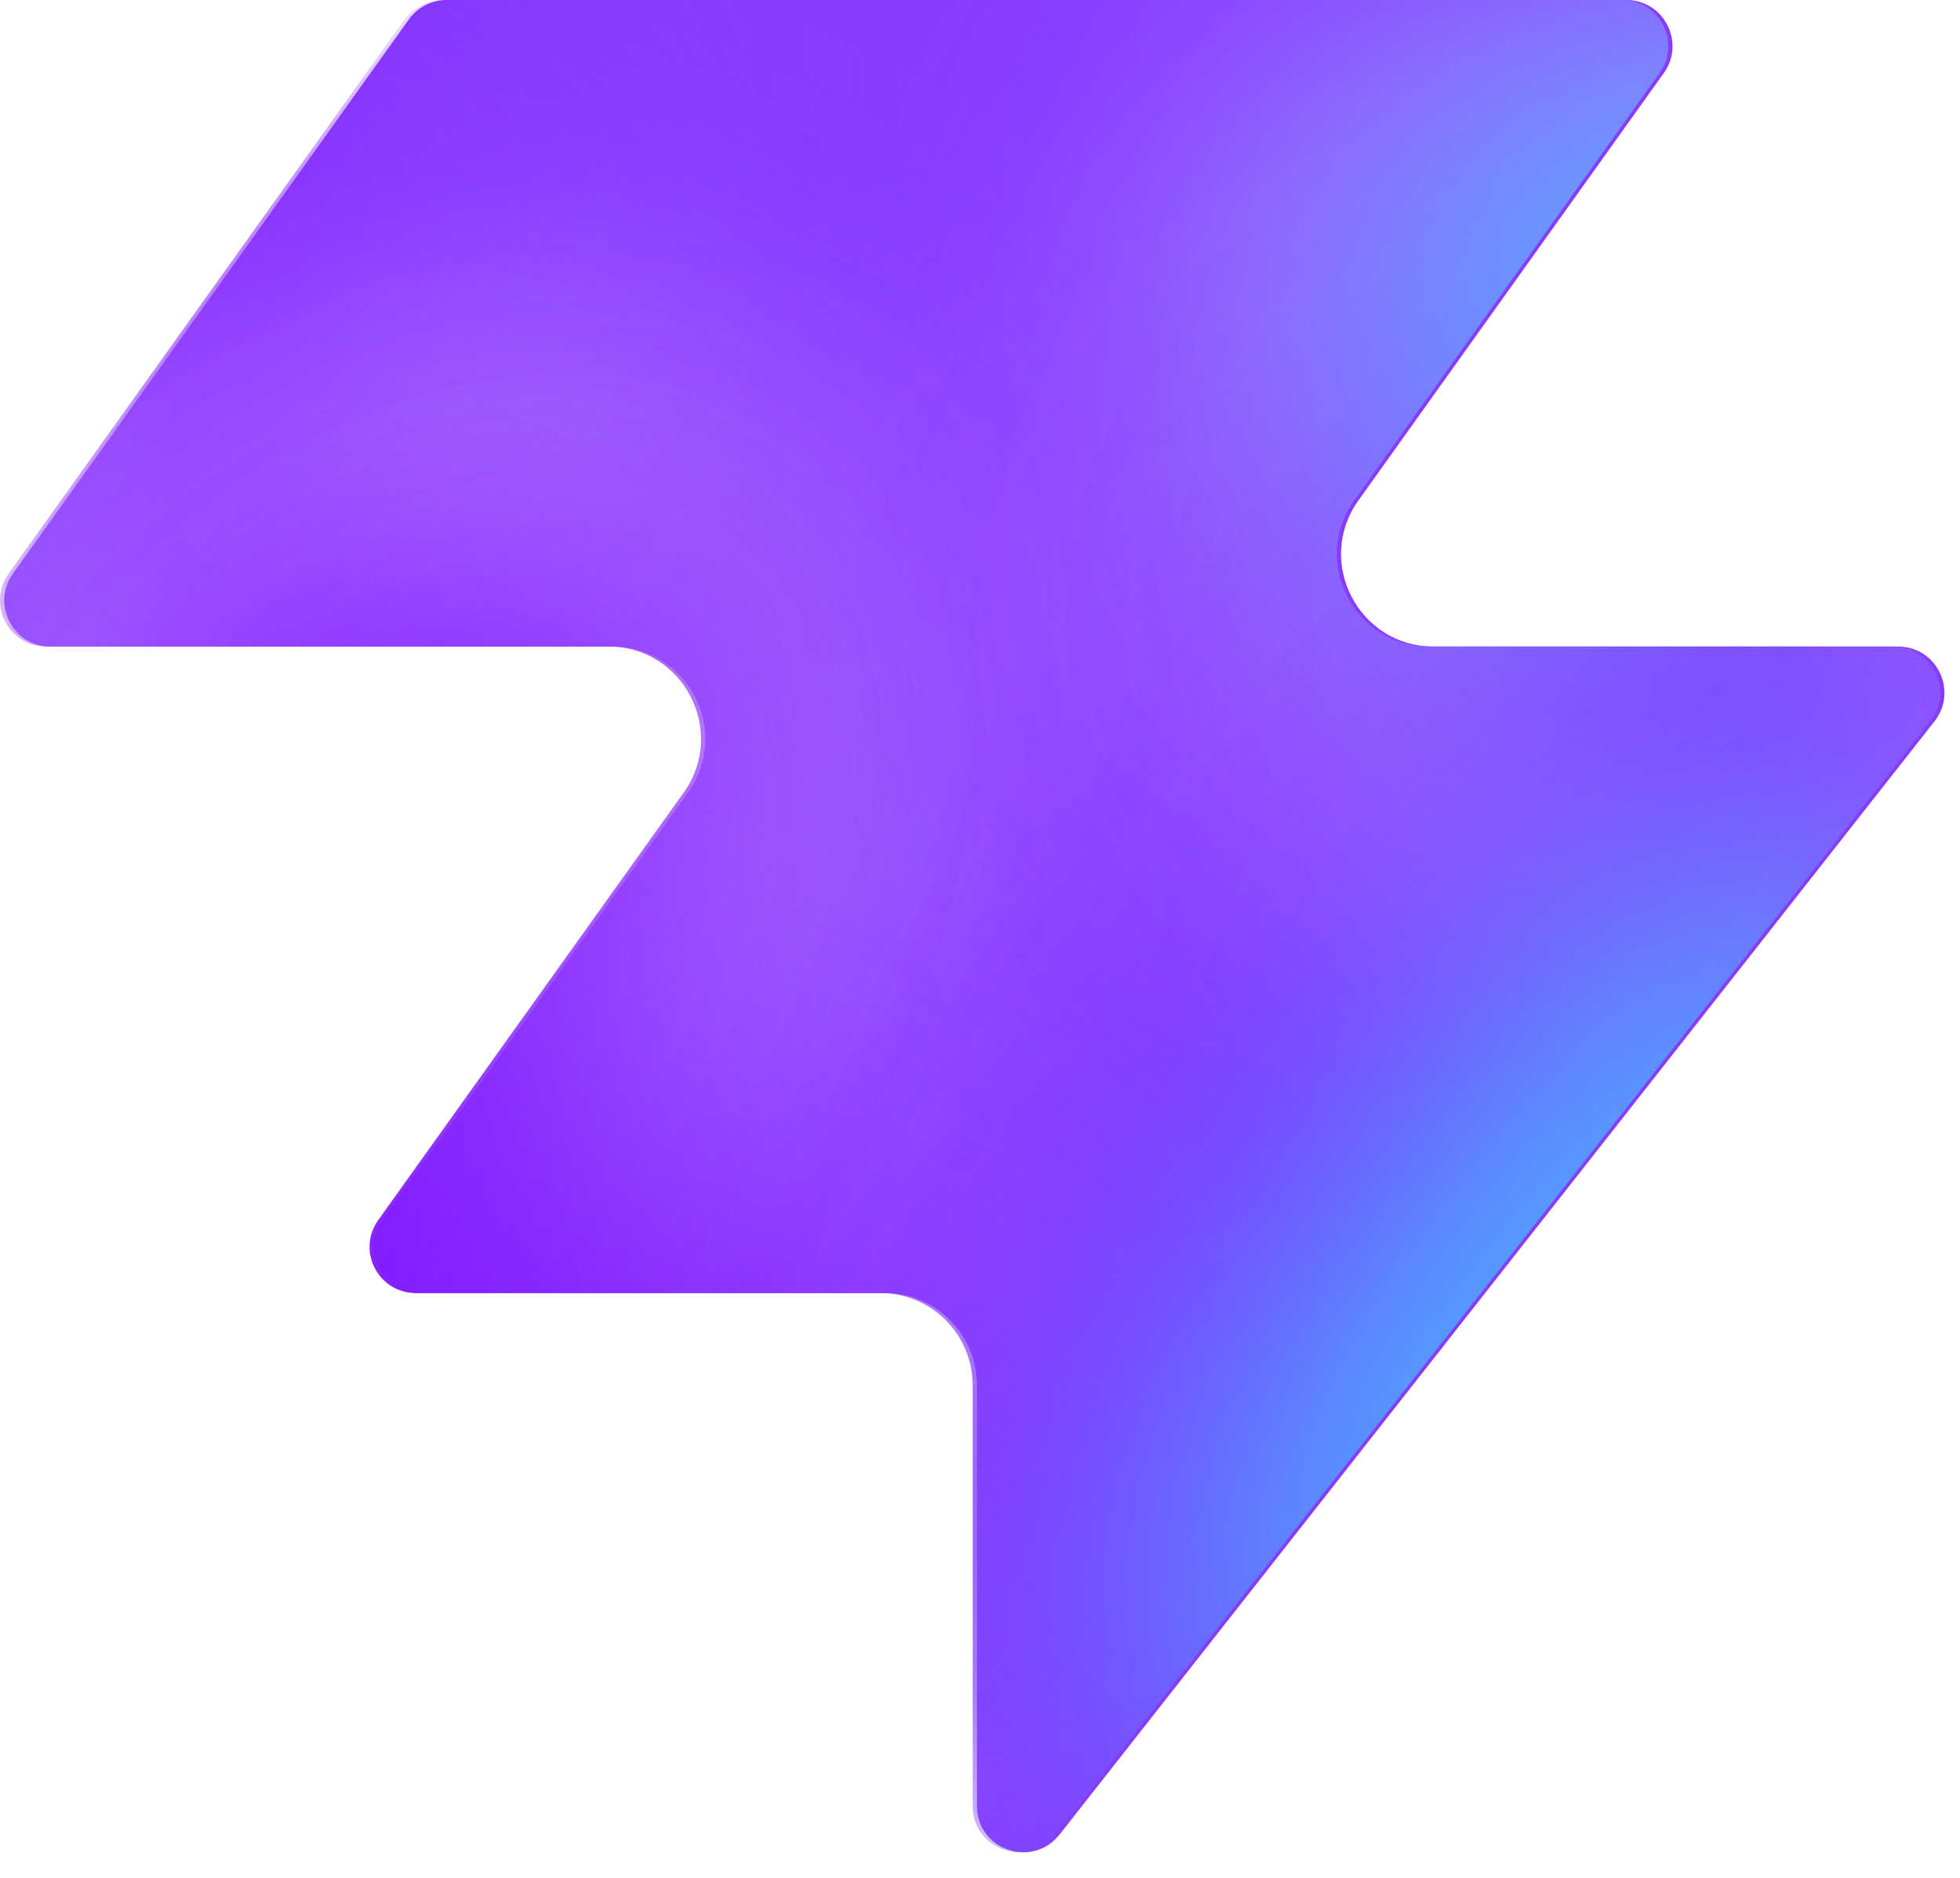
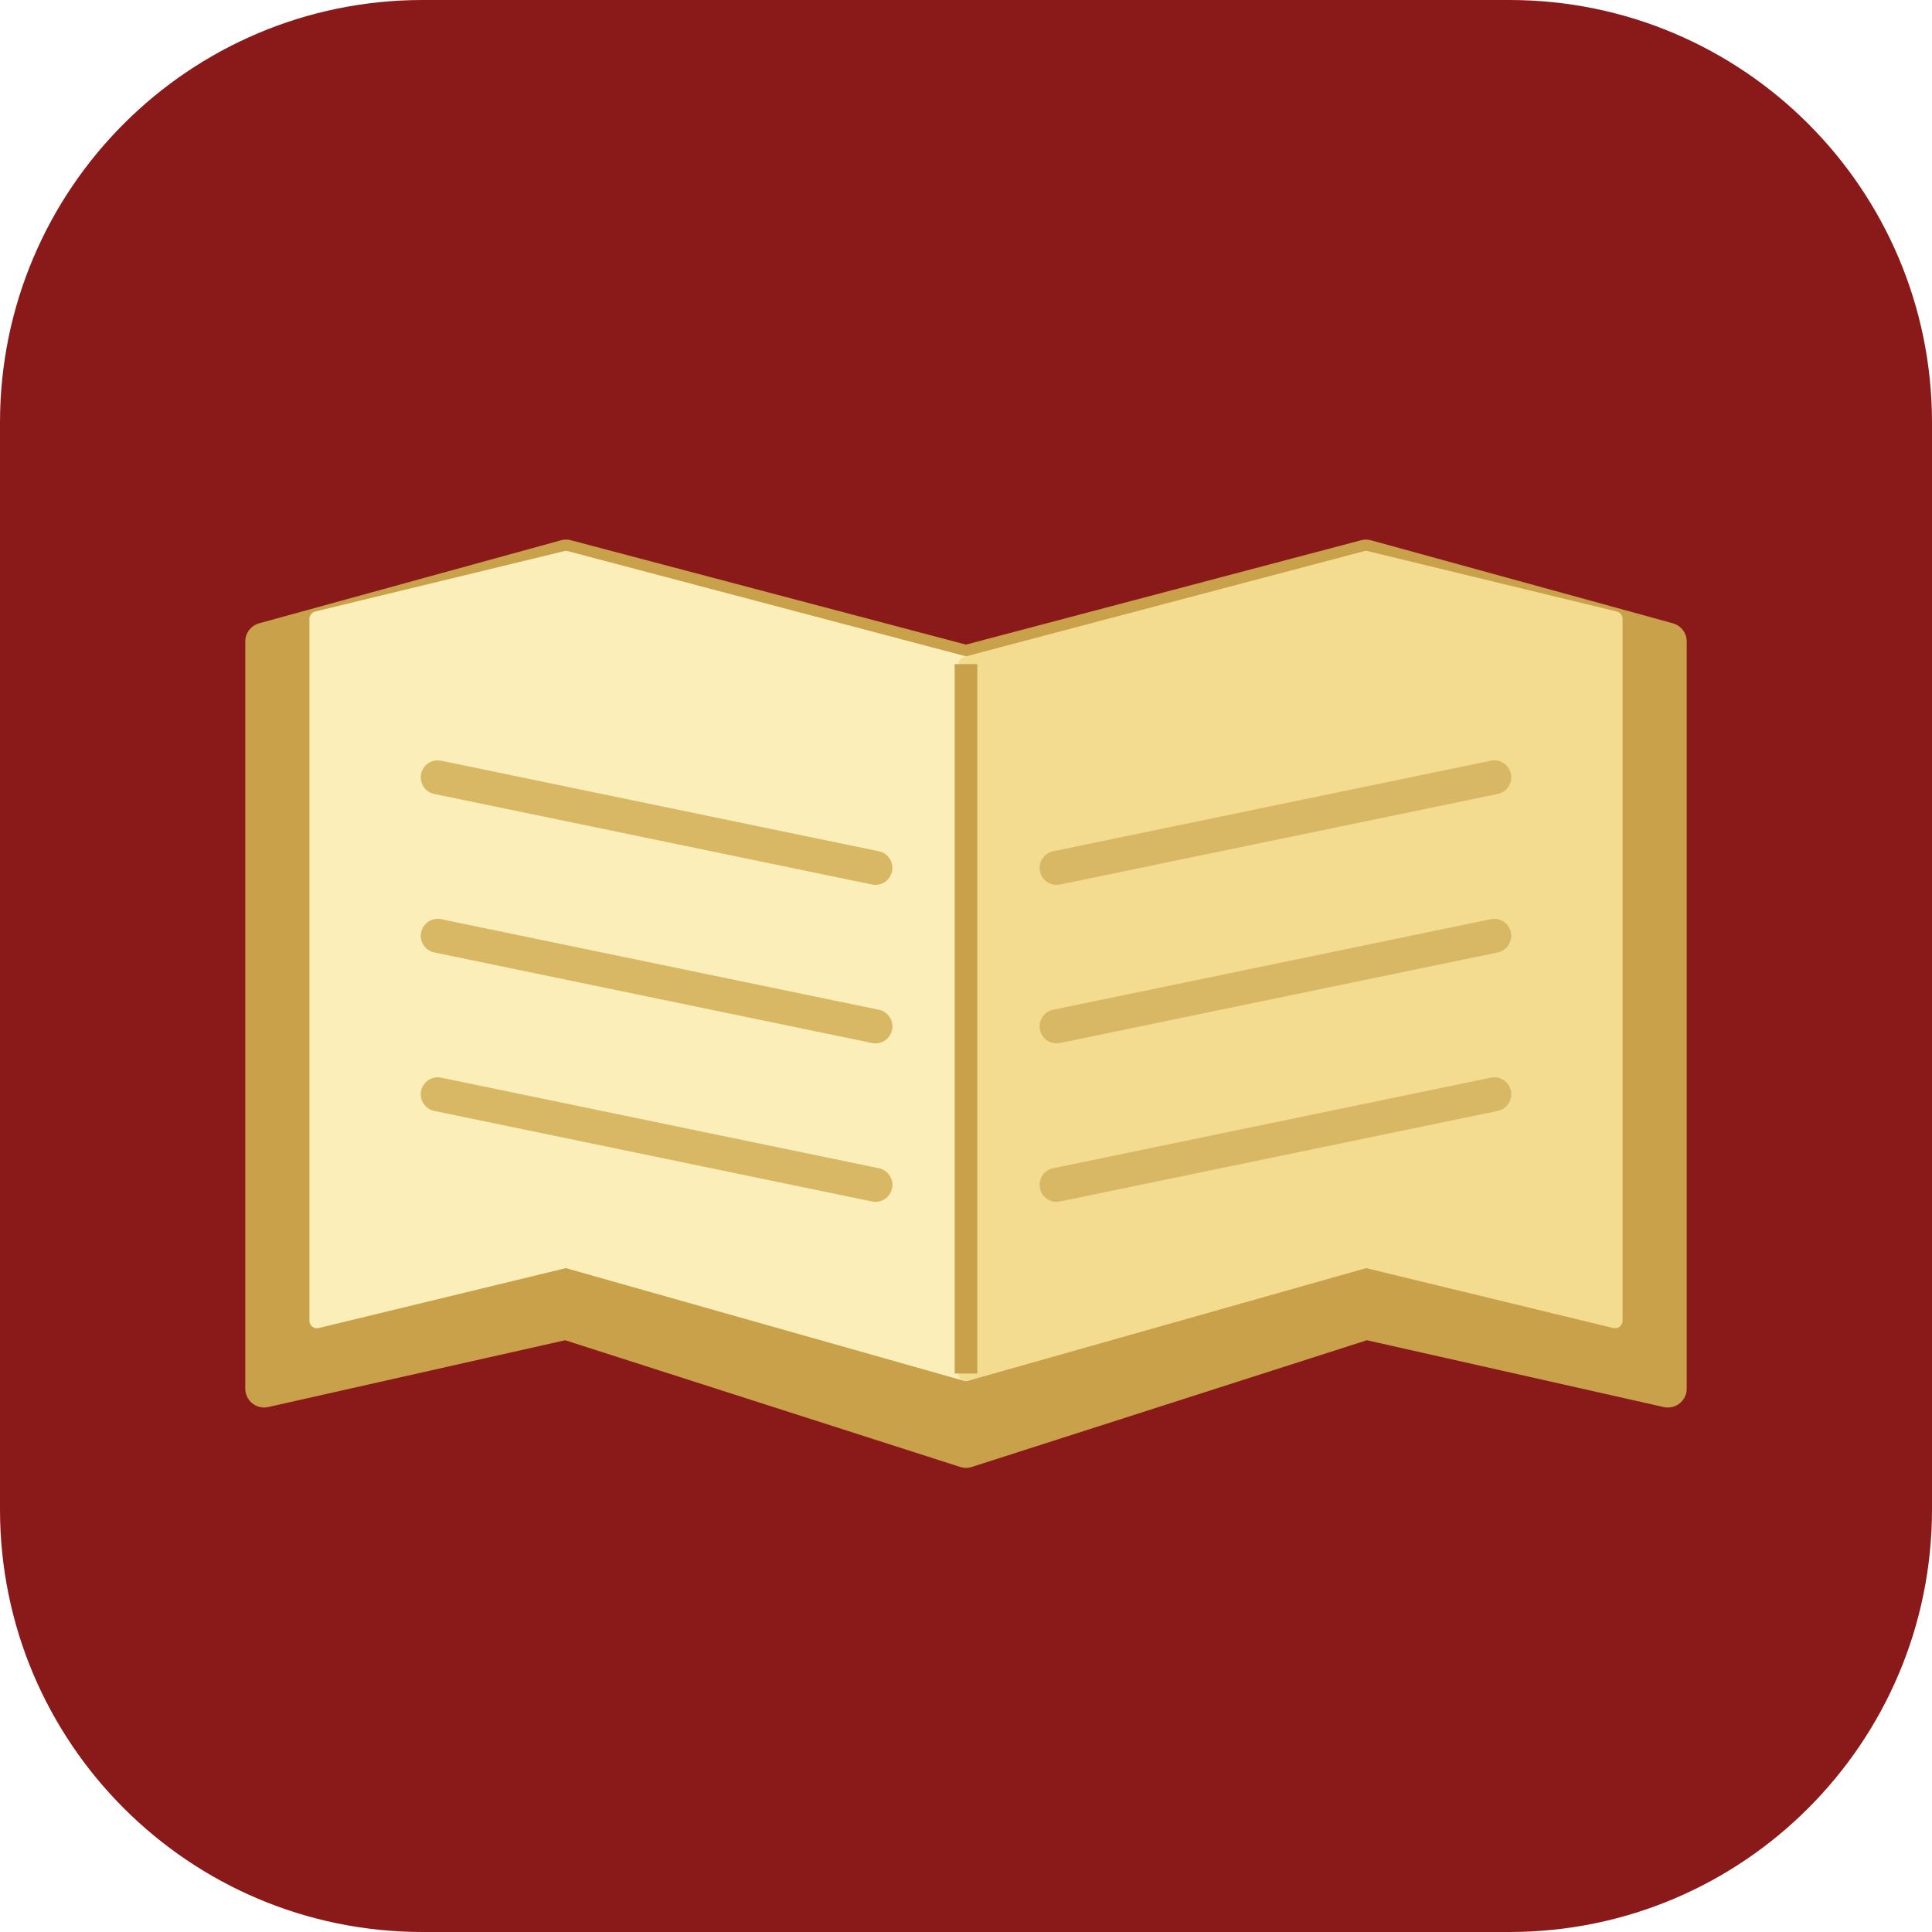
- <svg xmlns="http://www.w3.org/2000/svg" width="48" height="46" fill="none" viewBox="0 0 48 46">
-   <path fill="#863bff" d="M25.946 44.938c-.664.845-2.021.375-2.021-.698V33.937a2.26 2.26 0 0 0-2.262-2.262H10.287c-.92 0-1.456-1.04-.92-1.788l7.48-10.471c1.07-1.497 0-3.578-1.842-3.578H1.237c-.92 0-1.456-1.04-.92-1.788L10.013.474c.214-.297.556-.474.92-.474h28.894c.92 0 1.456 1.04.92 1.788l-7.48 10.471c-1.07 1.498 0 3.579 1.842 3.579h11.377c.943 0 1.473 1.088.89 1.83L25.947 44.94z" style="fill:#863bff;fill:color(display-p3 .525 .23 1);fill-opacity:1" />
-   <mask id="a" width="48" height="46" x="0" y="0" maskUnits="userSpaceOnUse" style="mask-type:alpha">
-     <path fill="#000" d="M25.842 44.938c-.664.844-2.021.375-2.021-.698V33.937a2.26 2.26 0 0 0-2.262-2.262H10.183c-.92 0-1.456-1.04-.92-1.788l7.48-10.471c1.07-1.498 0-3.579-1.842-3.579H1.133c-.92 0-1.456-1.04-.92-1.787L9.91.473c.214-.297.556-.474.92-.474h28.894c.92 0 1.456 1.04.92 1.788l-7.48 10.471c-1.07 1.498 0 3.578 1.842 3.578h11.377c.943 0 1.473 1.088.89 1.832L25.843 44.94z" style="fill:#000;fill-opacity:1" />
-   </mask>
-   <g mask="url(#a)">
-     <g filter="url(#b)">
-       <ellipse cx="5.508" cy="14.704" fill="#ede6ff" rx="5.508" ry="14.704" style="fill:#ede6ff;fill:color(display-p3 .927 .903 1);fill-opacity:1" transform="matrix(.00324 1 1 -.00324 -4.47 31.516)" />
-     </g>
-     <g filter="url(#c)">
-       <ellipse cx="10.399" cy="29.851" fill="#ede6ff" rx="10.399" ry="29.851" style="fill:#ede6ff;fill:color(display-p3 .927 .903 1);fill-opacity:1" transform="matrix(.00324 1 1 -.00324 -39.328 7.883)" />
-     </g>
-     <g filter="url(#d)">
-       <ellipse cx="5.508" cy="30.487" fill="#7e14ff" rx="5.508" ry="30.487" style="fill:#7e14ff;fill:color(display-p3 .492 .077 1);fill-opacity:1" transform="rotate(89.814 -25.913 -14.639)scale(1 -1)" />
-     </g>
-     <g filter="url(#e)">
-       <ellipse cx="5.508" cy="30.599" fill="#7e14ff" rx="5.508" ry="30.599" style="fill:#7e14ff;fill:color(display-p3 .492 .077 1);fill-opacity:1" transform="rotate(89.814 -32.644 -3.334)scale(1 -1)" />
-     </g>
-     <g filter="url(#f)">
-       <ellipse cx="5.508" cy="30.599" fill="#7e14ff" rx="5.508" ry="30.599" style="fill:#7e14ff;fill:color(display-p3 .492 .077 1);fill-opacity:1" transform="matrix(.00324 1 1 -.00324 -34.34 30.47)" />
-     </g>
-     <g filter="url(#g)">
-       <ellipse cx="14.072" cy="22.078" fill="#ede6ff" rx="14.072" ry="22.078" style="fill:#ede6ff;fill:color(display-p3 .927 .903 1);fill-opacity:1" transform="rotate(93.35 24.506 48.493)scale(-1 1)" />
-     </g>
-     <g filter="url(#h)">
-       <ellipse cx="3.47" cy="21.501" fill="#7e14ff" rx="3.47" ry="21.501" style="fill:#7e14ff;fill:color(display-p3 .492 .077 1);fill-opacity:1" transform="rotate(89.009 28.708 47.59)scale(-1 1)" />
-     </g>
-     <g filter="url(#i)">
-       <ellipse cx="3.47" cy="21.501" fill="#7e14ff" rx="3.47" ry="21.501" style="fill:#7e14ff;fill:color(display-p3 .492 .077 1);fill-opacity:1" transform="rotate(89.009 28.708 47.59)scale(-1 1)" />
-     </g>
-     <g filter="url(#j)">
-       <ellipse cx=".387" cy="8.972" fill="#7e14ff" rx="4.407" ry="29.108" style="fill:#7e14ff;fill:color(display-p3 .492 .077 1);fill-opacity:1" transform="rotate(39.51 .387 8.972)" />
-     </g>
-     <g filter="url(#k)">
-       <ellipse cx="47.523" cy="-6.092" fill="#7e14ff" rx="4.407" ry="29.108" style="fill:#7e14ff;fill:color(display-p3 .492 .077 1);fill-opacity:1" transform="rotate(37.892 47.523 -6.092)" />
-     </g>
-     <g filter="url(#l)">
-       <ellipse cx="41.412" cy="6.333" fill="#47bfff" rx="5.971" ry="9.665" style="fill:#47bfff;fill:color(display-p3 .28 .748 1);fill-opacity:1" transform="rotate(37.892 41.412 6.333)" />
-     </g>
-     <g filter="url(#m)">
-       <ellipse cx="-1.879" cy="38.332" fill="#7e14ff" rx="4.407" ry="29.108" style="fill:#7e14ff;fill:color(display-p3 .492 .077 1);fill-opacity:1" transform="rotate(37.892 -1.88 38.332)" />
-     </g>
-     <g filter="url(#n)">
-       <ellipse cx="-1.879" cy="38.332" fill="#7e14ff" rx="4.407" ry="29.108" style="fill:#7e14ff;fill:color(display-p3 .492 .077 1);fill-opacity:1" transform="rotate(37.892 -1.88 38.332)" />
-     </g>
-     <g filter="url(#o)">
-       <ellipse cx="35.651" cy="29.907" fill="#7e14ff" rx="4.407" ry="29.108" style="fill:#7e14ff;fill:color(display-p3 .492 .077 1);fill-opacity:1" transform="rotate(37.892 35.651 29.907)" />
-     </g>
-     <g filter="url(#p)">
-       <ellipse cx="38.418" cy="32.4" fill="#47bfff" rx="5.971" ry="15.297" style="fill:#47bfff;fill:color(display-p3 .28 .748 1);fill-opacity:1" transform="rotate(37.892 38.418 32.4)" />
-     </g>
+ <svg xmlns="http://www.w3.org/2000/svg" viewBox="0 0 512 512">
+   <rect width="512" height="512" rx="112" fill="#8a1a1a" />
+   <polygon points="70,170 70,368 150,350 256,384 362,350 442,368 442,170 362,148 256,176 150,148" fill="#c8a14a" stroke="#c8a14a" stroke-width="10" stroke-linejoin="round" />
+   <polygon points="256,176 150,148 84,164 84,350 150,334 256,364" fill="#fbeeb8" stroke="#fbeeb8" stroke-width="4" stroke-linejoin="round" />
+   <polygon points="256,176 362,148 428,164 428,350 362,334 256,364" fill="#f3dc8f" stroke="#f3dc8f" stroke-width="4" stroke-linejoin="round" />
+   <line x1="256" y1="176" x2="256" y2="364" stroke="#c8a14a" stroke-width="6" />
+   <g stroke="#d9b865" stroke-width="9" stroke-linecap="round">
+     <line x1="116" y1="206" x2="232" y2="230" />
+     <line x1="116" y1="248" x2="232" y2="272" />
+     <line x1="116" y1="290" x2="232" y2="314" />
+     <line x1="396" y1="206" x2="280" y2="230" />
+     <line x1="396" y1="248" x2="280" y2="272" />
+     <line x1="396" y1="290" x2="280" y2="314" />
  </g>
-   <defs>
-     <filter id="b" width="60.045" height="41.654" x="-19.77" y="16.149" color-interpolation-filters="sRGB" filterUnits="userSpaceOnUse">
-       <feFlood flood-opacity="0" result="BackgroundImageFix" />
-       <feBlend in="SourceGraphic" in2="BackgroundImageFix" result="shape" />
-       <feGaussianBlur result="effect1_foregroundBlur_2002_17158" stdDeviation="7.659" />
-     </filter>
-     <filter id="c" width="90.34" height="51.437" x="-54.613" y="-7.533" color-interpolation-filters="sRGB" filterUnits="userSpaceOnUse">
-       <feFlood flood-opacity="0" result="BackgroundImageFix" />
-       <feBlend in="SourceGraphic" in2="BackgroundImageFix" result="shape" />
-       <feGaussianBlur result="effect1_foregroundBlur_2002_17158" stdDeviation="7.659" />
-     </filter>
-     <filter id="d" width="79.355" height="29.4" x="-49.64" y="2.03" color-interpolation-filters="sRGB" filterUnits="userSpaceOnUse">
-       <feFlood flood-opacity="0" result="BackgroundImageFix" />
-       <feBlend in="SourceGraphic" in2="BackgroundImageFix" result="shape" />
-       <feGaussianBlur result="effect1_foregroundBlur_2002_17158" stdDeviation="4.596" />
-     </filter>
-     <filter id="e" width="79.579" height="29.4" x="-45.045" y="20.029" color-interpolation-filters="sRGB" filterUnits="userSpaceOnUse">
-       <feFlood flood-opacity="0" result="BackgroundImageFix" />
-       <feBlend in="SourceGraphic" in2="BackgroundImageFix" result="shape" />
-       <feGaussianBlur result="effect1_foregroundBlur_2002_17158" stdDeviation="4.596" />
-     </filter>
-     <filter id="f" width="79.579" height="29.4" x="-43.513" y="21.178" color-interpolation-filters="sRGB" filterUnits="userSpaceOnUse">
-       <feFlood flood-opacity="0" result="BackgroundImageFix" />
-       <feBlend in="SourceGraphic" in2="BackgroundImageFix" result="shape" />
-       <feGaussianBlur result="effect1_foregroundBlur_2002_17158" stdDeviation="4.596" />
-     </filter>
-     <filter id="g" width="74.749" height="58.852" x="15.756" y="-17.901" color-interpolation-filters="sRGB" filterUnits="userSpaceOnUse">
-       <feFlood flood-opacity="0" result="BackgroundImageFix" />
-       <feBlend in="SourceGraphic" in2="BackgroundImageFix" result="shape" />
-       <feGaussianBlur result="effect1_foregroundBlur_2002_17158" stdDeviation="7.659" />
-     </filter>
-     <filter id="h" width="61.377" height="25.362" x="23.548" y="2.284" color-interpolation-filters="sRGB" filterUnits="userSpaceOnUse">
-       <feFlood flood-opacity="0" result="BackgroundImageFix" />
-       <feBlend in="SourceGraphic" in2="BackgroundImageFix" result="shape" />
-       <feGaussianBlur result="effect1_foregroundBlur_2002_17158" stdDeviation="4.596" />
-     </filter>
-     <filter id="i" width="61.377" height="25.362" x="23.548" y="2.284" color-interpolation-filters="sRGB" filterUnits="userSpaceOnUse">
-       <feFlood flood-opacity="0" result="BackgroundImageFix" />
-       <feBlend in="SourceGraphic" in2="BackgroundImageFix" result="shape" />
-       <feGaussianBlur result="effect1_foregroundBlur_2002_17158" stdDeviation="4.596" />
-     </filter>
-     <filter id="j" width="56.045" height="63.649" x="-27.636" y="-22.853" color-interpolation-filters="sRGB" filterUnits="userSpaceOnUse">
-       <feFlood flood-opacity="0" result="BackgroundImageFix" />
-       <feBlend in="SourceGraphic" in2="BackgroundImageFix" result="shape" />
-       <feGaussianBlur result="effect1_foregroundBlur_2002_17158" stdDeviation="4.596" />
-     </filter>
-     <filter id="k" width="54.814" height="64.646" x="20.116" y="-38.415" color-interpolation-filters="sRGB" filterUnits="userSpaceOnUse">
-       <feFlood flood-opacity="0" result="BackgroundImageFix" />
-       <feBlend in="SourceGraphic" in2="BackgroundImageFix" result="shape" />
-       <feGaussianBlur result="effect1_foregroundBlur_2002_17158" stdDeviation="4.596" />
-     </filter>
-     <filter id="l" width="33.541" height="35.313" x="24.641" y="-11.323" color-interpolation-filters="sRGB" filterUnits="userSpaceOnUse">
-       <feFlood flood-opacity="0" result="BackgroundImageFix" />
-       <feBlend in="SourceGraphic" in2="BackgroundImageFix" result="shape" />
-       <feGaussianBlur result="effect1_foregroundBlur_2002_17158" stdDeviation="4.596" />
-     </filter>
-     <filter id="m" width="54.814" height="64.646" x="-29.286" y="6.009" color-interpolation-filters="sRGB" filterUnits="userSpaceOnUse">
-       <feFlood flood-opacity="0" result="BackgroundImageFix" />
-       <feBlend in="SourceGraphic" in2="BackgroundImageFix" result="shape" />
-       <feGaussianBlur result="effect1_foregroundBlur_2002_17158" stdDeviation="4.596" />
-     </filter>
-     <filter id="n" width="54.814" height="64.646" x="-29.286" y="6.009" color-interpolation-filters="sRGB" filterUnits="userSpaceOnUse">
-       <feFlood flood-opacity="0" result="BackgroundImageFix" />
-       <feBlend in="SourceGraphic" in2="BackgroundImageFix" result="shape" />
-       <feGaussianBlur result="effect1_foregroundBlur_2002_17158" stdDeviation="4.596" />
-     </filter>
-     <filter id="o" width="54.814" height="64.646" x="8.244" y="-2.416" color-interpolation-filters="sRGB" filterUnits="userSpaceOnUse">
-       <feFlood flood-opacity="0" result="BackgroundImageFix" />
-       <feBlend in="SourceGraphic" in2="BackgroundImageFix" result="shape" />
-       <feGaussianBlur result="effect1_foregroundBlur_2002_17158" stdDeviation="4.596" />
-     </filter>
-     <filter id="p" width="39.409" height="43.623" x="18.713" y="10.588" color-interpolation-filters="sRGB" filterUnits="userSpaceOnUse">
-       <feFlood flood-opacity="0" result="BackgroundImageFix" />
-       <feBlend in="SourceGraphic" in2="BackgroundImageFix" result="shape" />
-       <feGaussianBlur result="effect1_foregroundBlur_2002_17158" stdDeviation="4.596" />
-     </filter>
-   </defs>
</svg>
